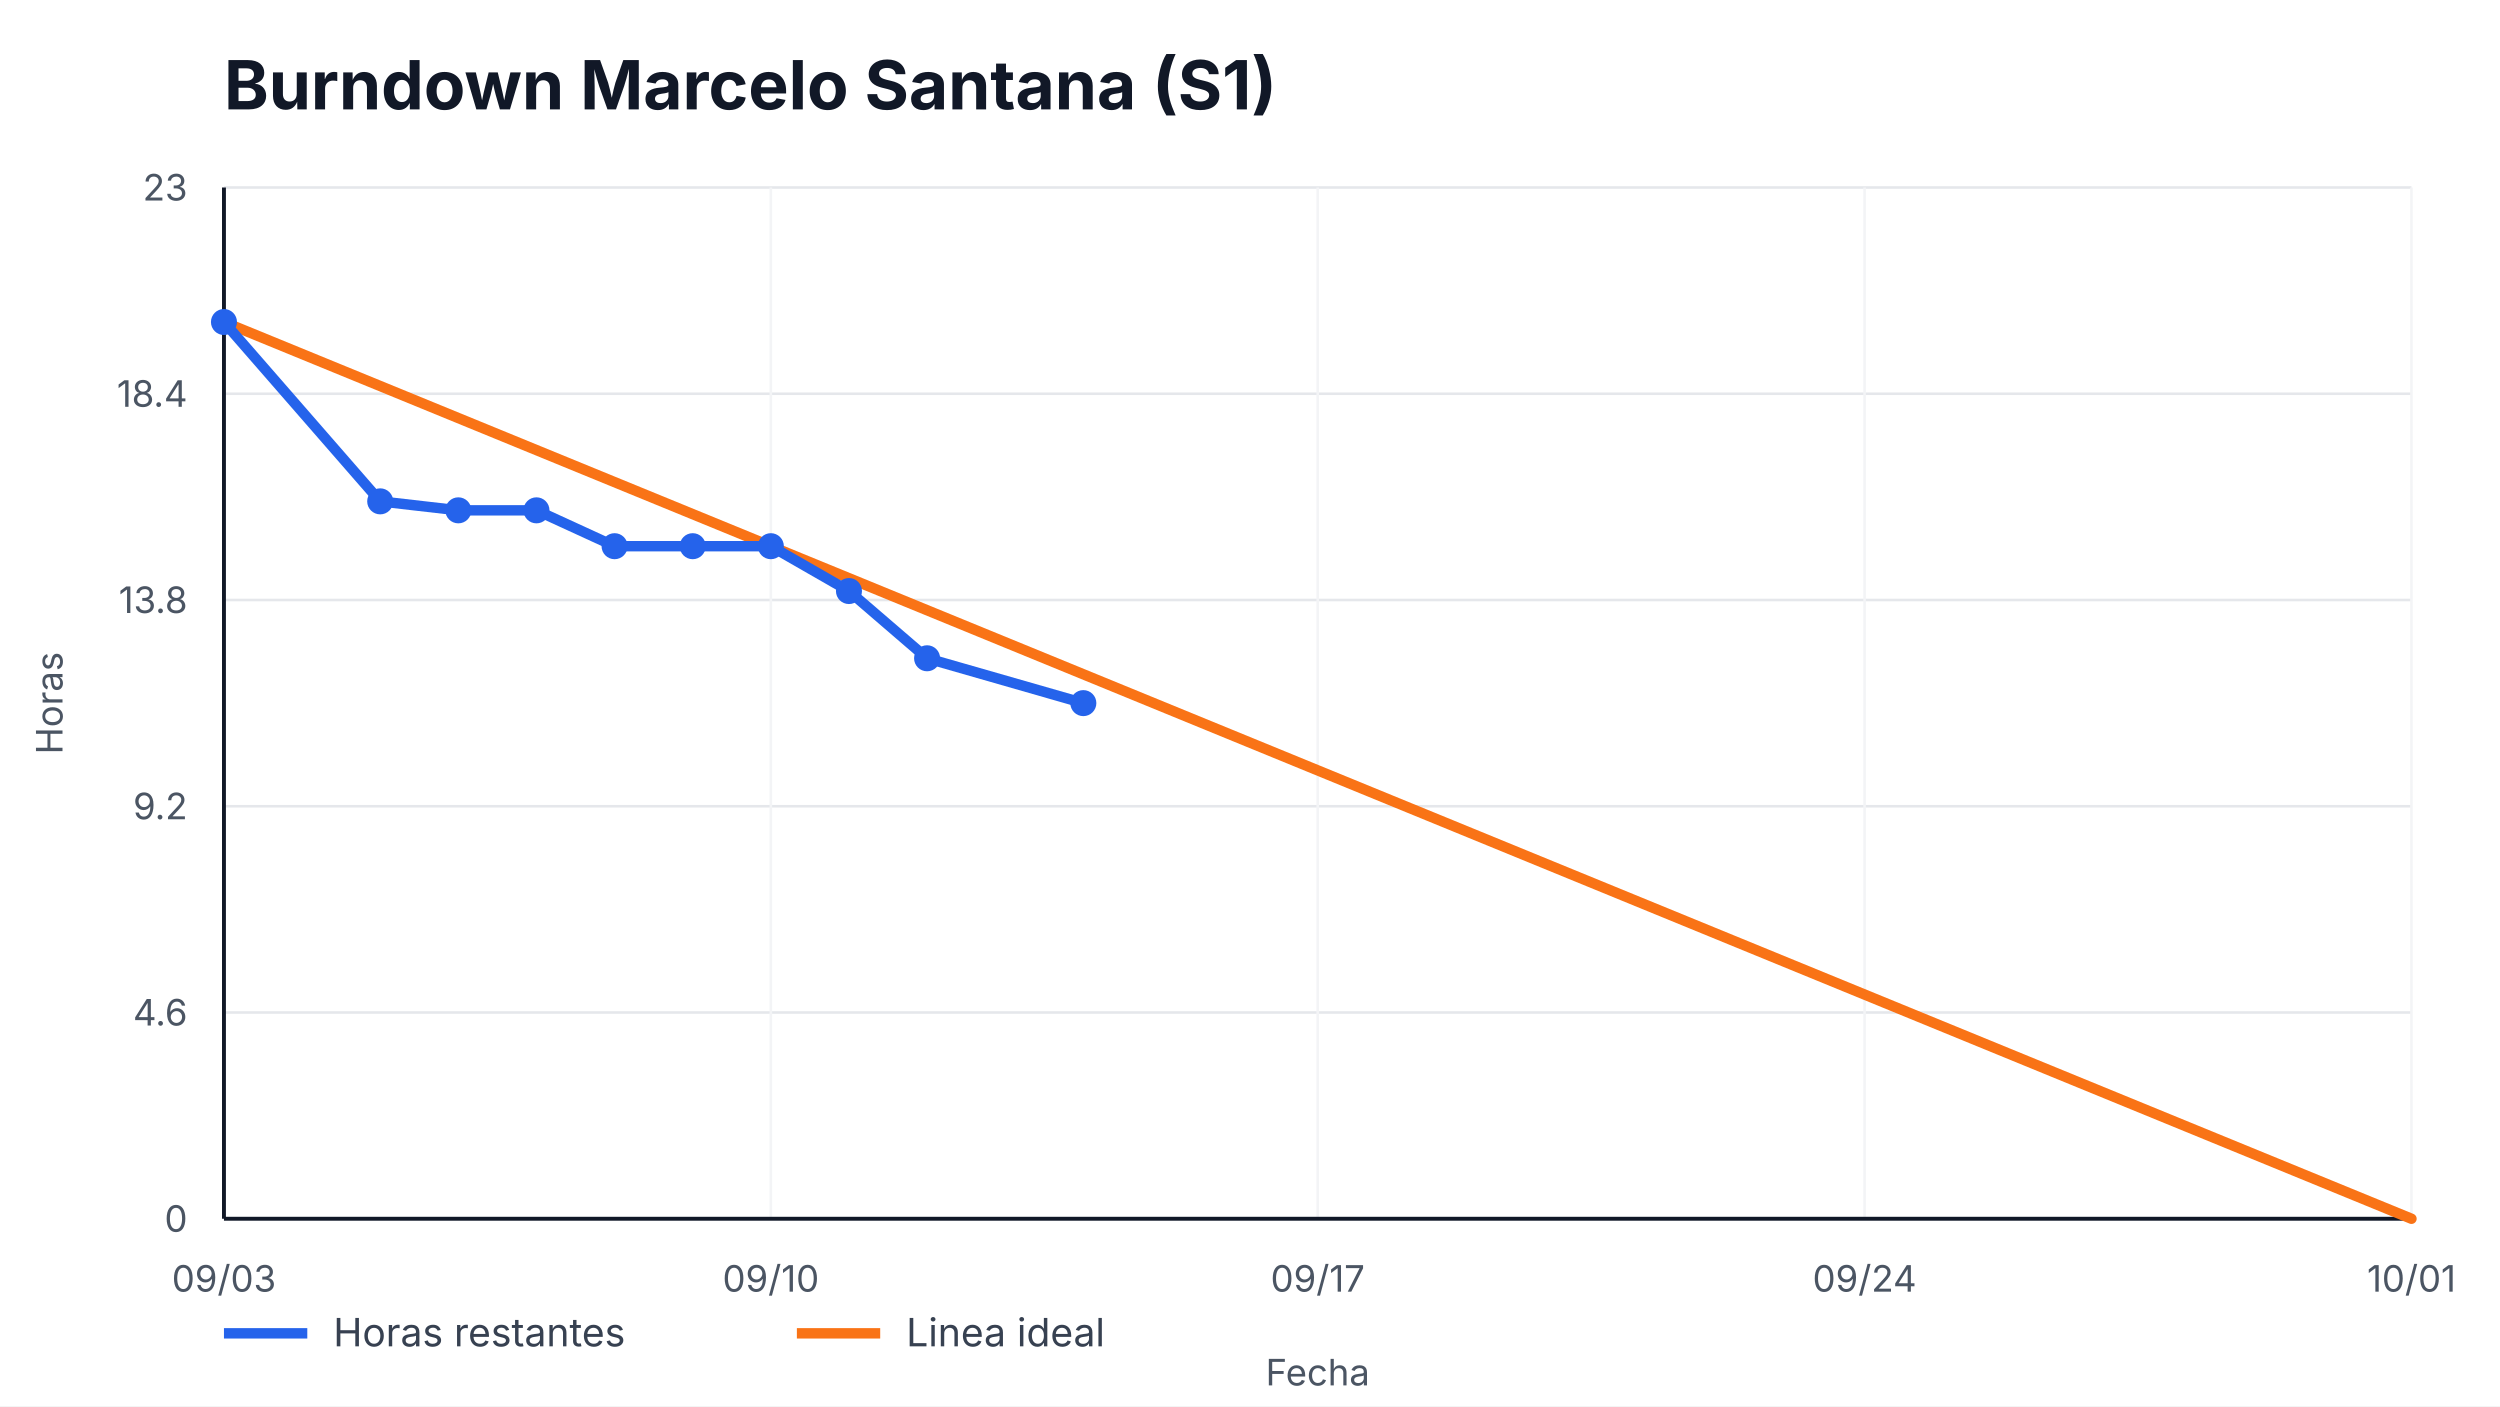
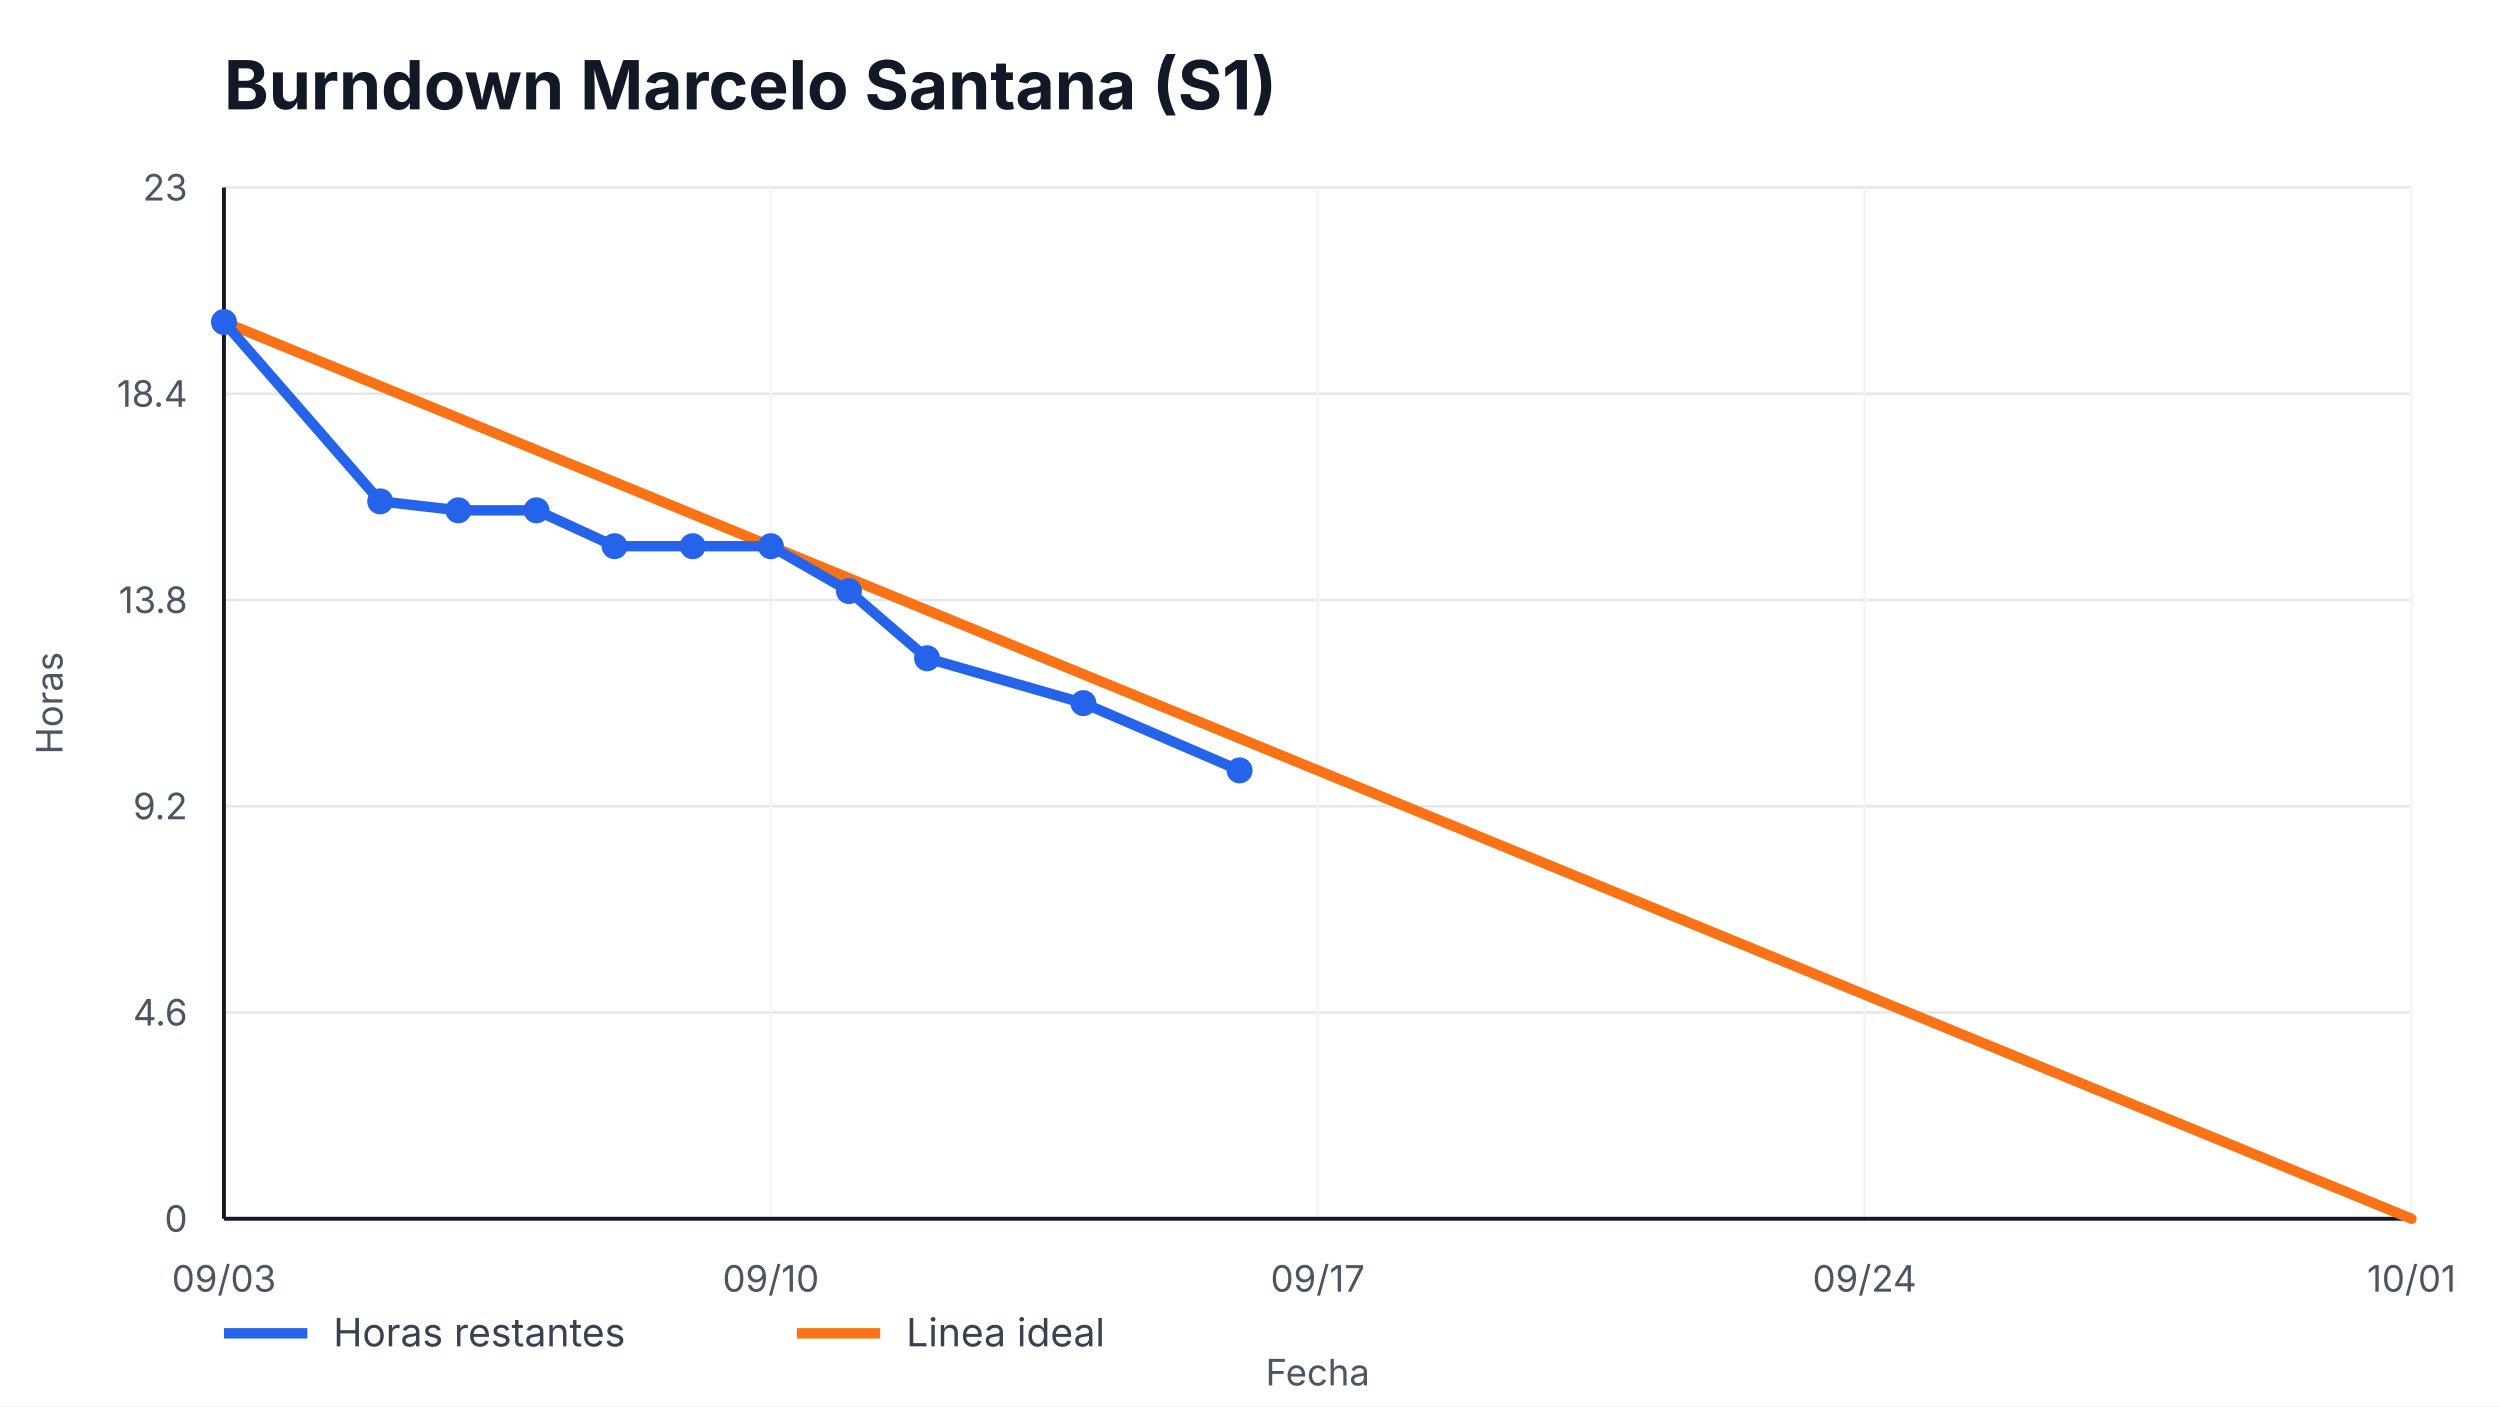
<svg xmlns="http://www.w3.org/2000/svg" width="960" height="540" viewBox="0 0 960 540" role="img" aria-label="Burndown Marcelo Santana (S1)">
  <style>
    text { font-family: -apple-system, BlinkMacSystemFont, "Segoe UI", sans-serif; fill: #111827; }
    .title { font-size: 26px; font-weight: 700; }
    .axis { font-size: 14px; fill: #4b5563; }
    .legend { font-size: 15px; fill: #374151; }
    .overrun { font-size: 14px; font-weight: 700; fill: #b91c1c; }
  </style>
  <rect width="100%" height="100%" fill="#ffffff" />
  <text x="86" y="42" class="title">Burndown Marcelo Santana (S1)</text>
  <g>
    <line x1="86" y1="468.00" x2="926" y2="468.00" stroke="#e5e7eb" />
    <line x1="86" y1="388.80" x2="926" y2="388.80" stroke="#e5e7eb" />
    <line x1="86" y1="309.60" x2="926" y2="309.60" stroke="#e5e7eb" />
    <line x1="86" y1="230.40" x2="926" y2="230.40" stroke="#e5e7eb" />
    <line x1="86" y1="151.20" x2="926" y2="151.20" stroke="#e5e7eb" />
    <line x1="86" y1="72.00" x2="926" y2="72.00" stroke="#e5e7eb" />
  </g>
  <g>
    <line x1="86.00" y1="72" x2="86.00" y2="468" stroke="#f3f4f6" />
    <text x="86.00" y="496" text-anchor="middle" class="axis">09/03</text>
    <line x1="296.00" y1="72" x2="296.00" y2="468" stroke="#f3f4f6" />
    <text x="296.00" y="496" text-anchor="middle" class="axis">09/10</text>
    <line x1="506.00" y1="72" x2="506.00" y2="468" stroke="#f3f4f6" />
    <text x="506.00" y="496" text-anchor="middle" class="axis">09/17</text>
    <line x1="716.00" y1="72" x2="716.00" y2="468" stroke="#f3f4f6" />
    <text x="716.00" y="496" text-anchor="middle" class="axis">09/24</text>
    <line x1="926.00" y1="72" x2="926.00" y2="468" stroke="#f3f4f6" />
    <text x="926.00" y="496" text-anchor="middle" class="axis">10/01</text>
  </g>
  <line x1="86" y1="468" x2="926" y2="468" stroke="#111827" stroke-width="1.5" />
  <line x1="86" y1="72" x2="86" y2="468" stroke="#111827" stroke-width="1.5" />
  <g>
    <text x="72" y="473.00" text-anchor="end" class="axis">0</text>
    <text x="72" y="393.80" text-anchor="end" class="axis">4.6</text>
    <text x="72" y="314.60" text-anchor="end" class="axis">9.2</text>
    <text x="72" y="235.40" text-anchor="end" class="axis">13.8</text>
    <text x="72" y="156.20" text-anchor="end" class="axis">18.4</text>
    <text x="72" y="77.00" text-anchor="end" class="axis">23</text>
  </g>
  <polyline points="86.00,123.65 926.00,468.00" fill="none" stroke="#f97316" stroke-width="4" stroke-linecap="round" />
-   <polyline points="86.00,123.65 146.00,192.52 176.00,195.97 206.00,195.97 236.00,209.74 266.00,209.74 296.00,209.74 326.00,226.96 356.00,252.78 416.00,270.00" fill="none" stroke="#2563eb" stroke-width="4" stroke-linecap="round" stroke-linejoin="round" />
+   <polyline points="86.00,123.65 146.00,192.52 176.00,195.97 206.00,195.97 236.00,209.74 266.00,209.74 296.00,209.74 326.00,226.96 356.00,252.78 416.00,270.00 476.00,295.83" fill="none" stroke="#2563eb" stroke-width="4" stroke-linecap="round" stroke-linejoin="round" />
  <g>
    <circle cx="86.00" cy="123.65" r="5" fill="#2563eb" />
    <circle cx="146.00" cy="192.52" r="5" fill="#2563eb" />
    <circle cx="176.00" cy="195.97" r="5" fill="#2563eb" />
    <circle cx="206.00" cy="195.97" r="5" fill="#2563eb" />
    <circle cx="236.00" cy="209.74" r="5" fill="#2563eb" />
    <circle cx="266.00" cy="209.74" r="5" fill="#2563eb" />
    <circle cx="296.00" cy="209.74" r="5" fill="#2563eb" />
    <circle cx="326.00" cy="226.96" r="5" fill="#2563eb" />
    <circle cx="356.00" cy="252.78" r="5" fill="#2563eb" />
    <circle cx="416.00" cy="270.00" r="5" fill="#2563eb" />
+     <circle cx="476.00" cy="295.83" r="5" fill="#2563eb" />
  </g>
  <line x1="86" y1="512" x2="118" y2="512" stroke="#2563eb" stroke-width="4" />
  <text x="128" y="517" class="legend">Horas restantes</text>
  <line x1="306" y1="512" x2="338" y2="512" stroke="#f97316" stroke-width="4" />
  <text x="348" y="517" class="legend">Linea ideal</text>
  <text x="506.0" y="532" text-anchor="middle" class="axis">Fecha</text>
  <text x="24" y="270.0" transform="rotate(-90 24,270.0)" text-anchor="middle" class="axis">Horas</text>
</svg>
